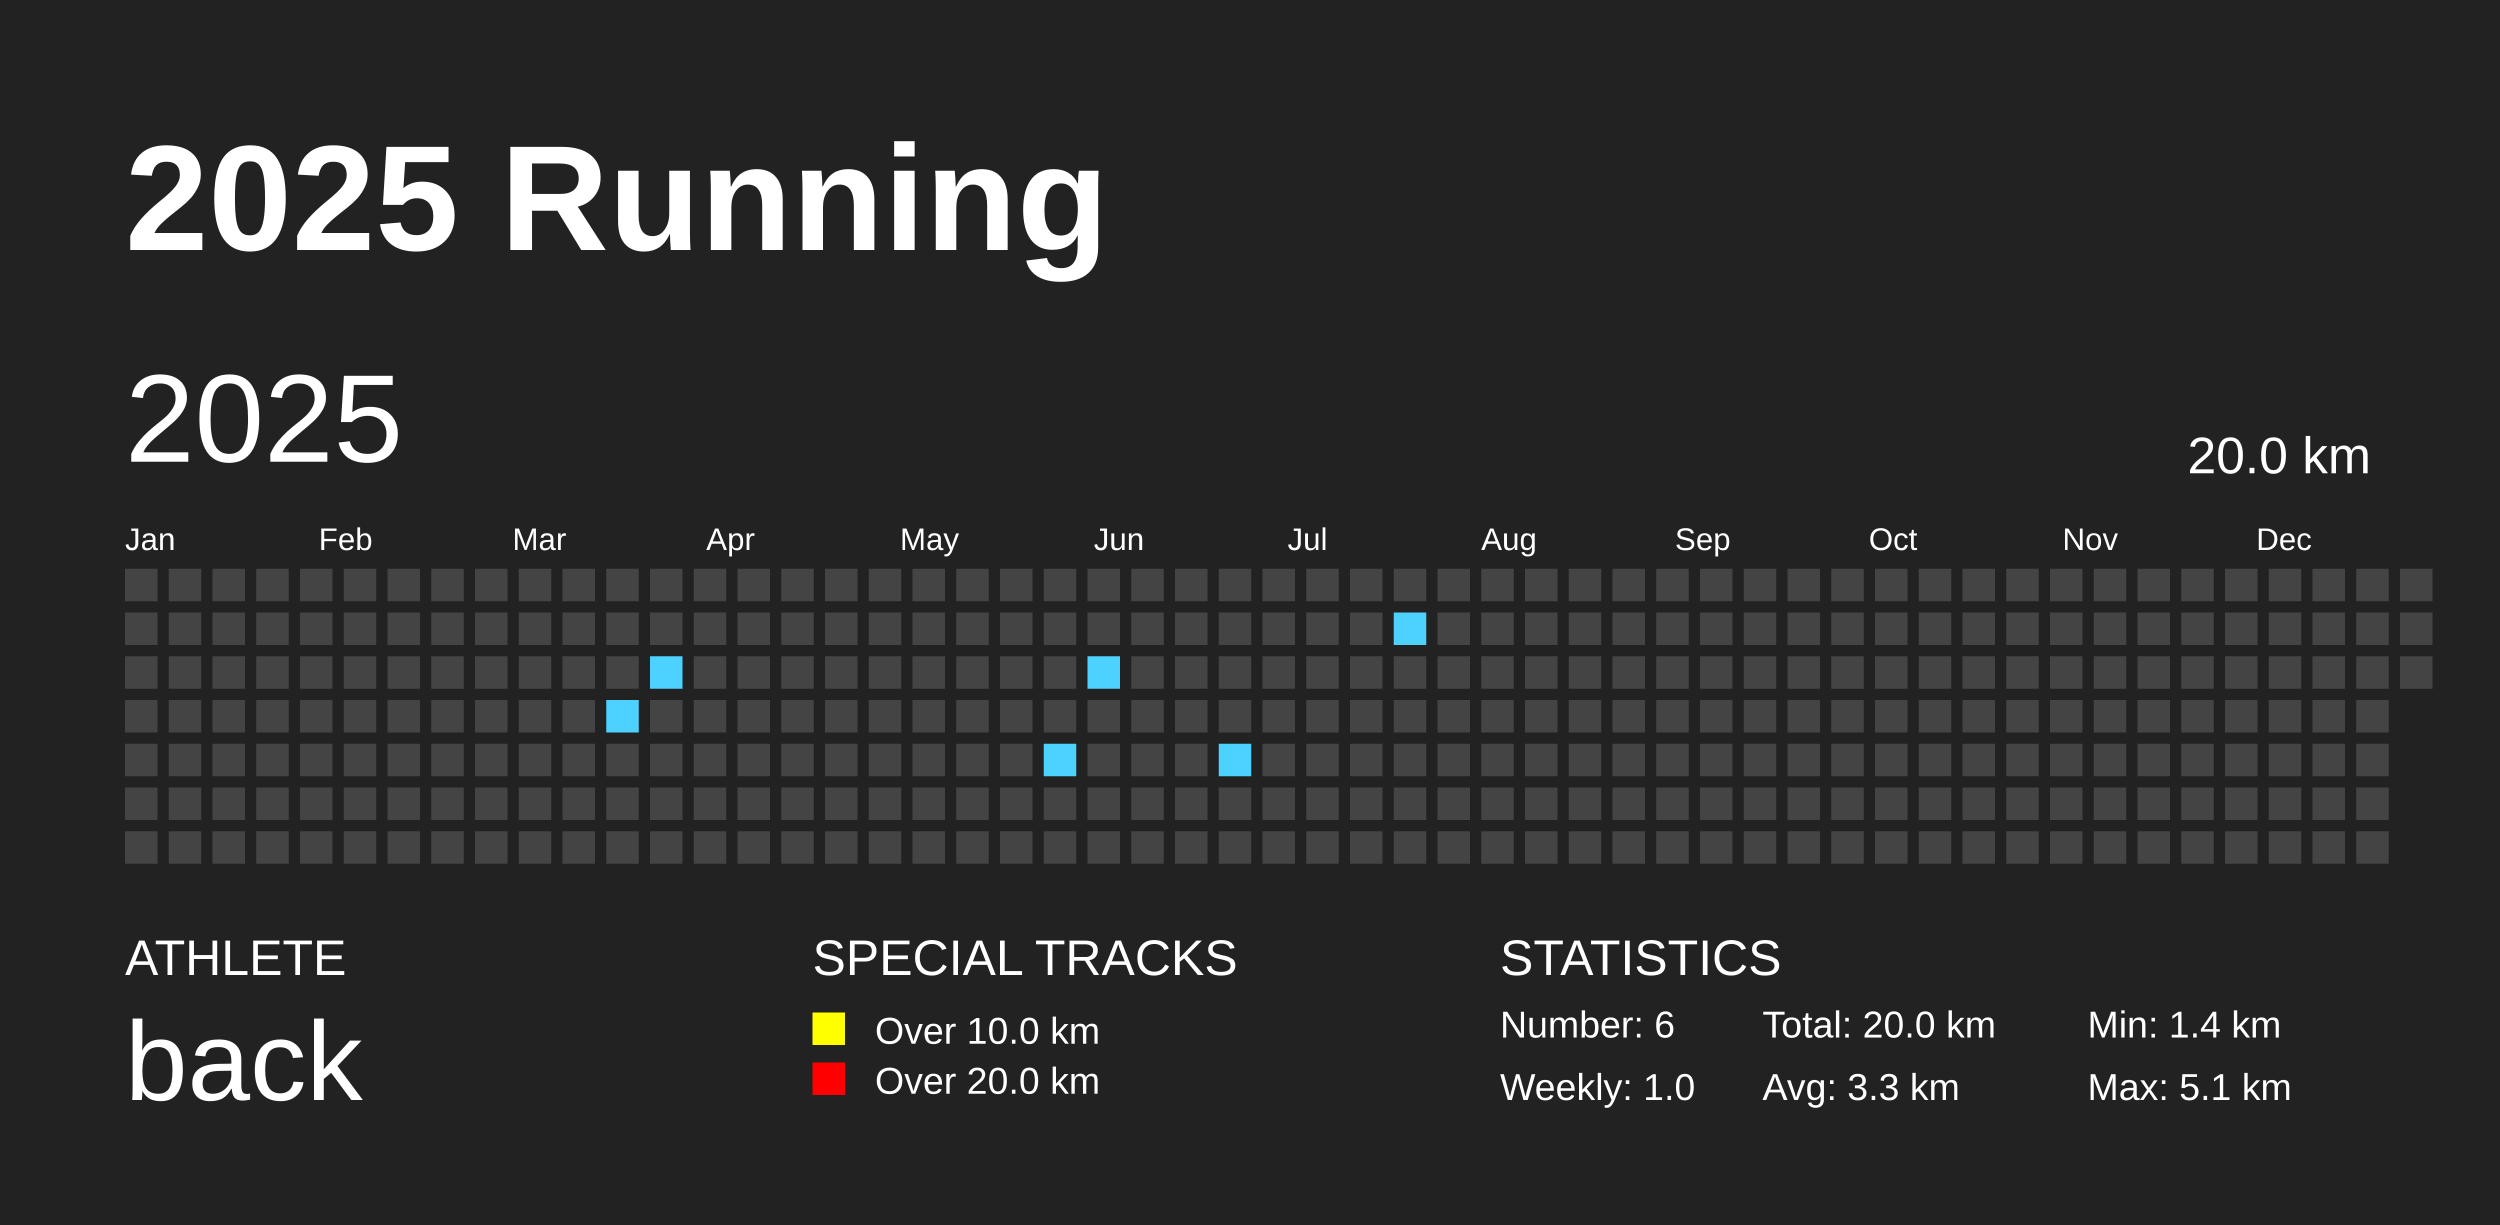
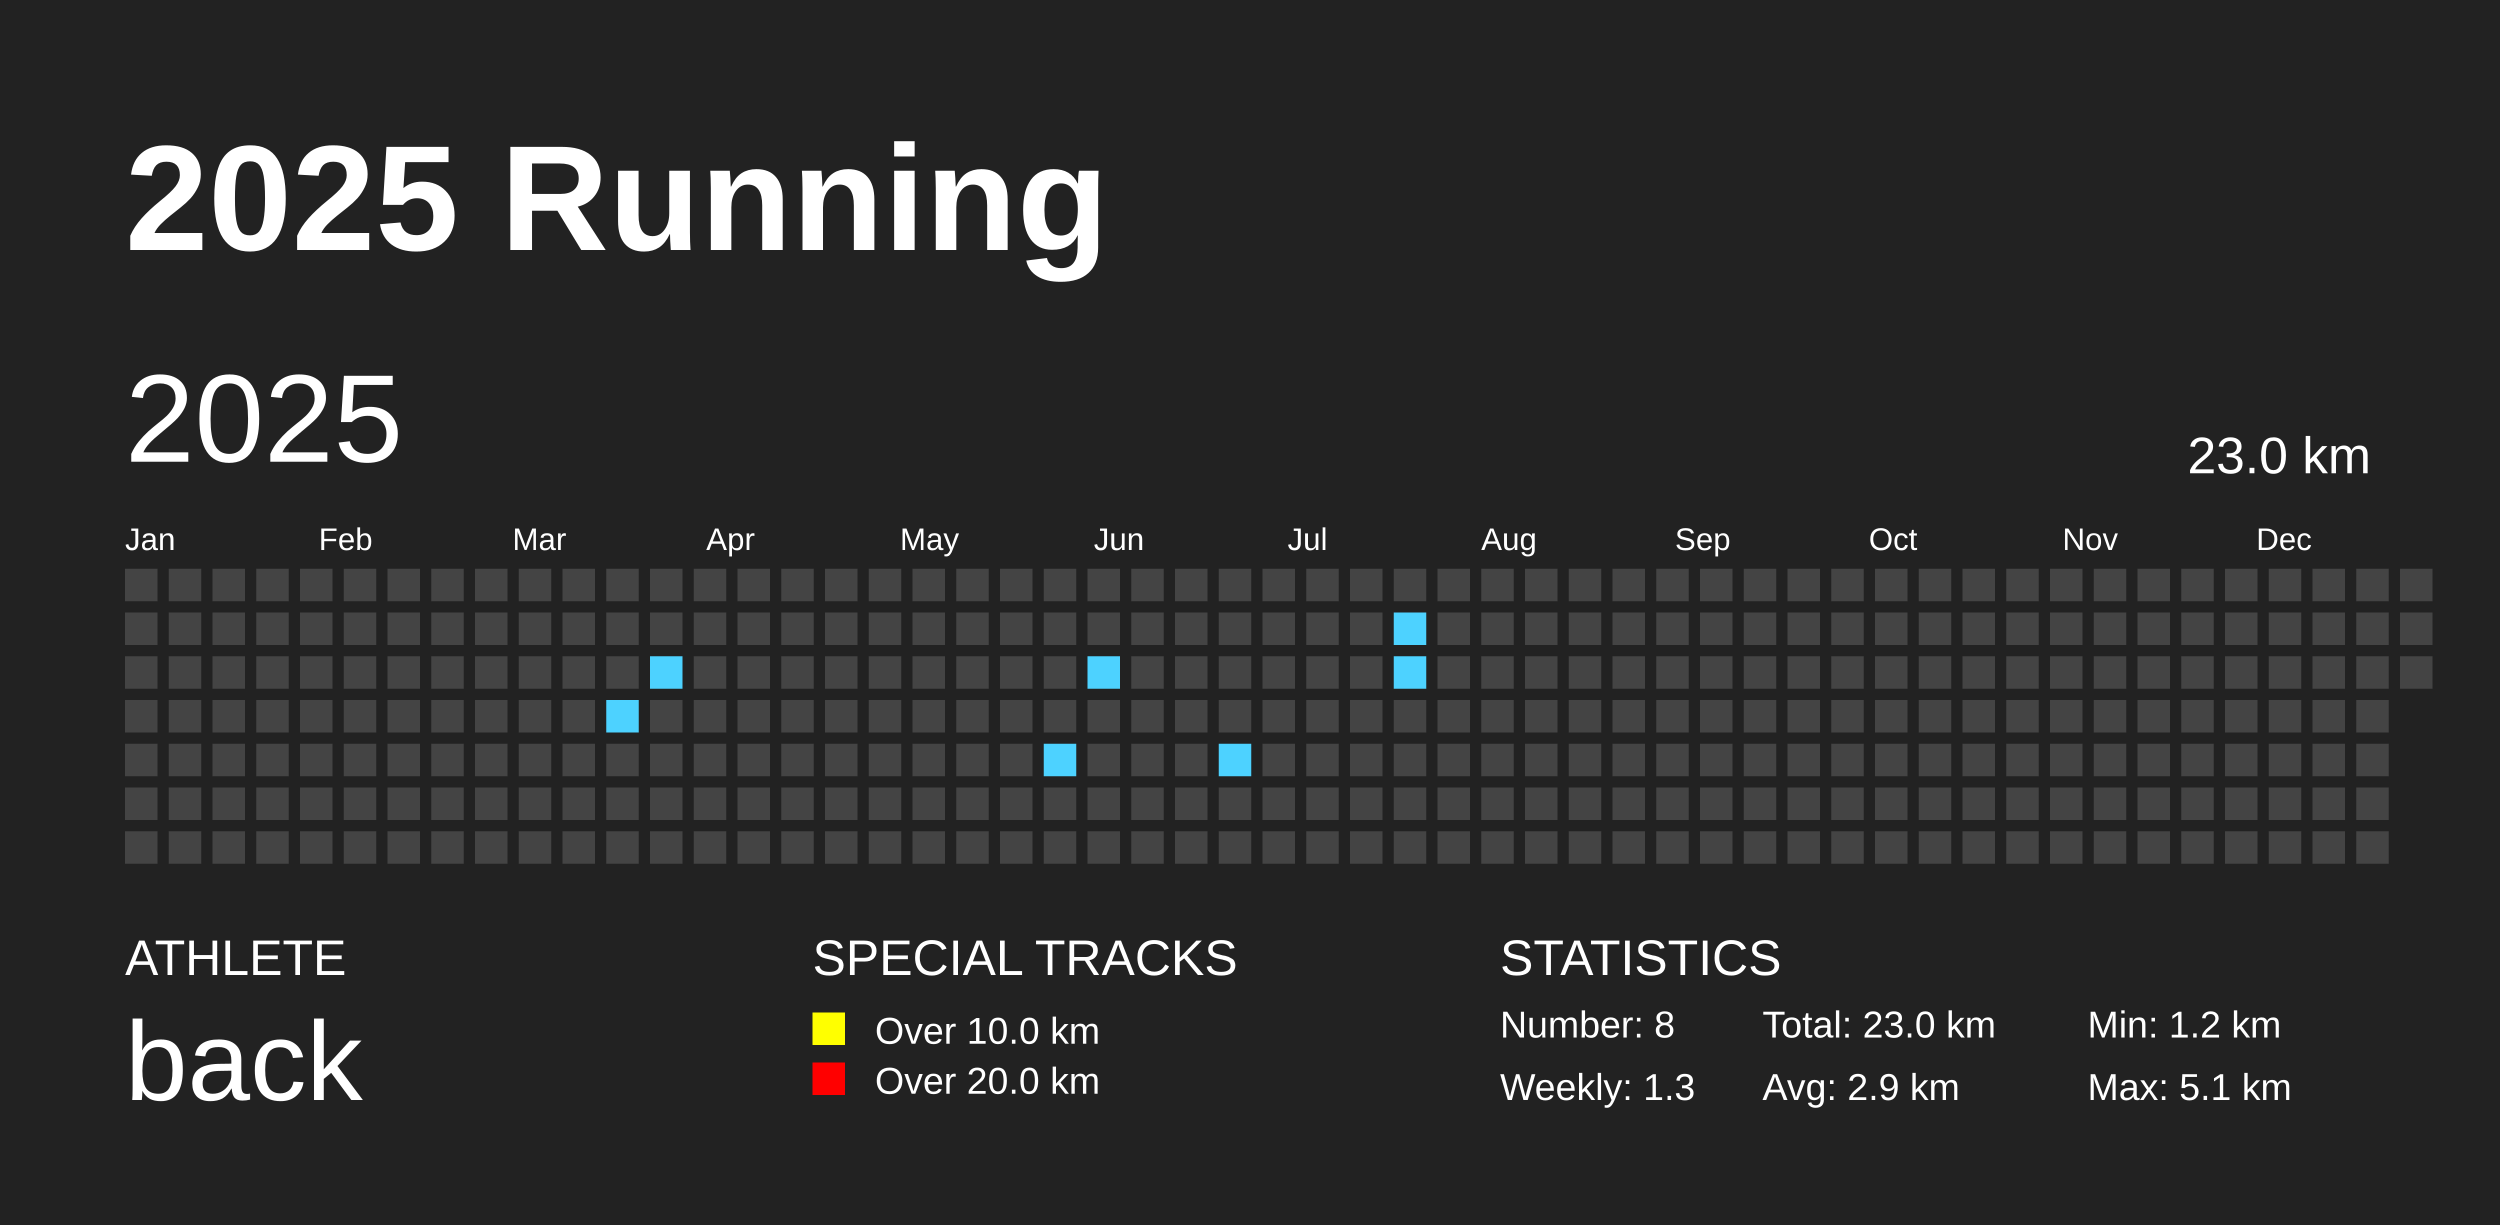
<svg xmlns="http://www.w3.org/2000/svg" baseProfile="full" height="98mm" version="1.1" viewBox="0,0,200,98" width="200mm">
  <defs />
  <rect fill="#222222" height="98" width="200" x="0" y="0" />
  <text fill="#FFFFFF" style="font-size:12px; font-family:Arial; font-weight:bold;" x="10" y="20">2025 Running</text>
  <text fill="#FFFFFF" style="font-size:4px; font-family:Arial" x="10" y="78">ATHLETE</text>
  <text fill="#FFFFFF" style="font-size:9px; font-family:Arial" x="10" y="88">back</text>
  <text fill="#FFFFFF" style="font-size:4px; font-family:Arial" x="65" y="78">SPECIAL TRACKS</text>
  <rect fill="yellow" height="2.6" width="2.6" x="65" y="81" />
  <text fill="#FFFFFF" style="font-size:3px; font-family:Arial" x="70" y="83.5">Over 10.0 km</text>
  <rect fill="red" height="2.6" width="2.6" x="65" y="85" />
  <text fill="#FFFFFF" style="font-size:3px; font-family:Arial" x="70" y="87.5">Over 20.0 km</text>
  <text fill="#FFFFFF" style="font-size:4px; font-family:Arial" x="120" y="78">STATISTICS</text>
-   <text fill="#FFFFFF" style="font-size:3px; font-family:Arial" x="120" y="83">Number: 6</text>
-   <text fill="#FFFFFF" style="font-size:3px; font-family:Arial" x="120" y="88">Weekly: 1.0</text>
-   <text fill="#FFFFFF" style="font-size:3px; font-family:Arial" x="141" y="83">Total: 20.0 km</text>
-   <text fill="#FFFFFF" style="font-size:3px; font-family:Arial" x="141" y="88">Avg: 3.3 km</text>
-   <text fill="#FFFFFF" style="font-size:3px; font-family:Arial" x="167" y="83">Min: 1.4 km</text>
+   <text fill="#FFFFFF" style="font-size:3px; font-family:Arial" x="120" y="83">Number: 8</text>
+   <text fill="#FFFFFF" style="font-size:3px; font-family:Arial" x="120" y="88">Weekly: 1.3</text>
+   <text fill="#FFFFFF" style="font-size:3px; font-family:Arial" x="141" y="83">Total: 23.0 km</text>
+   <text fill="#FFFFFF" style="font-size:3px; font-family:Arial" x="141" y="88">Avg: 2.9 km</text>
+   <text fill="#FFFFFF" style="font-size:3px; font-family:Arial" x="167" y="83">Min: 1.2 km</text>
  <text fill="#FFFFFF" style="font-size:3px; font-family:Arial" x="167" y="88">Max: 5.1 km</text>
  <text dominant-baseline="hanging" fill="#FFFFFF" style="font-size:10.0px; font-family:Arial;" x="10" y="30">2025</text>
-   <text dominant-baseline="hanging" fill="#FFFFFF" style="font-size:4.125px; font-family:Arial;" x="175" y="35">20.0 km</text>
+   <text dominant-baseline="hanging" fill="#FFFFFF" style="font-size:4.125px; font-family:Arial;" x="175" y="35">23.0 km</text>
  <text fill="#FFFFFF" style="font-size:2.5px; font-family:Arial" x="10.0" y="44">Jan</text>
  <text fill="#FFFFFF" style="font-size:2.5px; font-family:Arial" x="25.5" y="44">Feb</text>
  <text fill="#FFFFFF" style="font-size:2.5px; font-family:Arial" x="41.0" y="44">Mar</text>
  <text fill="#FFFFFF" style="font-size:2.5px; font-family:Arial" x="56.5" y="44">Apr</text>
  <text fill="#FFFFFF" style="font-size:2.5px; font-family:Arial" x="72.0" y="44">May</text>
  <text fill="#FFFFFF" style="font-size:2.5px; font-family:Arial" x="87.5" y="44">Jun</text>
  <text fill="#FFFFFF" style="font-size:2.5px; font-family:Arial" x="103.0" y="44">Jul</text>
  <text fill="#FFFFFF" style="font-size:2.5px; font-family:Arial" x="118.5" y="44">Aug</text>
  <text fill="#FFFFFF" style="font-size:2.5px; font-family:Arial" x="134.0" y="44">Sep</text>
  <text fill="#FFFFFF" style="font-size:2.5px; font-family:Arial" x="149.5" y="44">Oct</text>
  <text fill="#FFFFFF" style="font-size:2.5px; font-family:Arial" x="165.0" y="44">Nov</text>
  <text fill="#FFFFFF" style="font-size:2.5px; font-family:Arial" x="180.5" y="44">Dec</text>
  <rect fill="#444444" height="2.6" width="2.6" x="10.0" y="45.5" />
  <rect fill="#444444" height="2.6" width="2.6" x="10.0" y="49.0" />
  <rect fill="#444444" height="2.6" width="2.6" x="10.0" y="52.5" />
  <rect fill="#444444" height="2.6" width="2.6" x="10.0" y="56.0" />
  <rect fill="#444444" height="2.6" width="2.6" x="10.0" y="59.5" />
  <rect fill="#444444" height="2.6" width="2.6" x="10.0" y="63.0" />
  <rect fill="#444444" height="2.6" width="2.6" x="10.0" y="66.5" />
  <rect fill="#444444" height="2.6" width="2.6" x="13.5" y="45.5" />
  <rect fill="#444444" height="2.6" width="2.6" x="13.5" y="49.0" />
  <rect fill="#444444" height="2.6" width="2.6" x="13.5" y="52.5" />
  <rect fill="#444444" height="2.6" width="2.6" x="13.5" y="56.0" />
  <rect fill="#444444" height="2.6" width="2.6" x="13.5" y="59.5" />
  <rect fill="#444444" height="2.6" width="2.6" x="13.5" y="63.0" />
  <rect fill="#444444" height="2.6" width="2.6" x="13.5" y="66.5" />
  <rect fill="#444444" height="2.6" width="2.6" x="17.0" y="45.5" />
  <rect fill="#444444" height="2.6" width="2.6" x="17.0" y="49.0" />
  <rect fill="#444444" height="2.6" width="2.6" x="17.0" y="52.5" />
  <rect fill="#444444" height="2.6" width="2.6" x="17.0" y="56.0" />
  <rect fill="#444444" height="2.6" width="2.6" x="17.0" y="59.5" />
  <rect fill="#444444" height="2.6" width="2.6" x="17.0" y="63.0" />
  <rect fill="#444444" height="2.6" width="2.6" x="17.0" y="66.5" />
  <rect fill="#444444" height="2.6" width="2.6" x="20.5" y="45.5" />
  <rect fill="#444444" height="2.6" width="2.6" x="20.5" y="49.0" />
  <rect fill="#444444" height="2.6" width="2.6" x="20.5" y="52.5" />
  <rect fill="#444444" height="2.6" width="2.6" x="20.5" y="56.0" />
  <rect fill="#444444" height="2.6" width="2.6" x="20.5" y="59.5" />
  <rect fill="#444444" height="2.6" width="2.6" x="20.5" y="63.0" />
  <rect fill="#444444" height="2.6" width="2.6" x="20.5" y="66.5" />
  <rect fill="#444444" height="2.6" width="2.6" x="24.0" y="45.5" />
  <rect fill="#444444" height="2.6" width="2.6" x="24.0" y="49.0" />
  <rect fill="#444444" height="2.6" width="2.6" x="24.0" y="52.5" />
  <rect fill="#444444" height="2.6" width="2.6" x="24.0" y="56.0" />
  <rect fill="#444444" height="2.6" width="2.6" x="24.0" y="59.5" />
  <rect fill="#444444" height="2.6" width="2.6" x="24.0" y="63.0" />
  <rect fill="#444444" height="2.6" width="2.6" x="24.0" y="66.5" />
  <rect fill="#444444" height="2.6" width="2.6" x="27.5" y="45.5" />
  <rect fill="#444444" height="2.6" width="2.6" x="27.5" y="49.0" />
  <rect fill="#444444" height="2.6" width="2.6" x="27.5" y="52.5" />
  <rect fill="#444444" height="2.6" width="2.6" x="27.5" y="56.0" />
  <rect fill="#444444" height="2.6" width="2.6" x="27.5" y="59.5" />
  <rect fill="#444444" height="2.6" width="2.6" x="27.5" y="63.0" />
  <rect fill="#444444" height="2.6" width="2.6" x="27.5" y="66.5" />
  <rect fill="#444444" height="2.6" width="2.6" x="31.0" y="45.5" />
  <rect fill="#444444" height="2.6" width="2.6" x="31.0" y="49.0" />
  <rect fill="#444444" height="2.6" width="2.6" x="31.0" y="52.5" />
  <rect fill="#444444" height="2.6" width="2.6" x="31.0" y="56.0" />
  <rect fill="#444444" height="2.6" width="2.6" x="31.0" y="59.5" />
  <rect fill="#444444" height="2.6" width="2.6" x="31.0" y="63.0" />
  <rect fill="#444444" height="2.6" width="2.6" x="31.0" y="66.5" />
  <rect fill="#444444" height="2.6" width="2.6" x="34.5" y="45.5" />
  <rect fill="#444444" height="2.6" width="2.6" x="34.5" y="49.0" />
  <rect fill="#444444" height="2.6" width="2.6" x="34.5" y="52.5" />
  <rect fill="#444444" height="2.6" width="2.6" x="34.5" y="56.0" />
  <rect fill="#444444" height="2.6" width="2.6" x="34.5" y="59.5" />
  <rect fill="#444444" height="2.6" width="2.6" x="34.5" y="63.0" />
  <rect fill="#444444" height="2.6" width="2.6" x="34.5" y="66.5" />
  <rect fill="#444444" height="2.6" width="2.6" x="38.0" y="45.5" />
  <rect fill="#444444" height="2.6" width="2.6" x="38.0" y="49.0" />
  <rect fill="#444444" height="2.6" width="2.6" x="38.0" y="52.5" />
  <rect fill="#444444" height="2.6" width="2.6" x="38.0" y="56.0" />
  <rect fill="#444444" height="2.6" width="2.6" x="38.0" y="59.5" />
  <rect fill="#444444" height="2.6" width="2.6" x="38.0" y="63.0" />
  <rect fill="#444444" height="2.6" width="2.6" x="38.0" y="66.5" />
  <rect fill="#444444" height="2.6" width="2.6" x="41.5" y="45.5" />
  <rect fill="#444444" height="2.6" width="2.6" x="41.5" y="49.0" />
  <rect fill="#444444" height="2.6" width="2.6" x="41.5" y="52.5" />
  <rect fill="#444444" height="2.6" width="2.6" x="41.5" y="56.0" />
  <rect fill="#444444" height="2.6" width="2.6" x="41.5" y="59.5" />
  <rect fill="#444444" height="2.6" width="2.6" x="41.5" y="63.0" />
  <rect fill="#444444" height="2.6" width="2.6" x="41.5" y="66.5" />
  <rect fill="#444444" height="2.6" width="2.6" x="45.0" y="45.5" />
  <rect fill="#444444" height="2.6" width="2.6" x="45.0" y="49.0" />
  <rect fill="#444444" height="2.6" width="2.6" x="45.0" y="52.5" />
  <rect fill="#444444" height="2.6" width="2.6" x="45.0" y="56.0" />
  <rect fill="#444444" height="2.6" width="2.6" x="45.0" y="59.5" />
  <rect fill="#444444" height="2.6" width="2.6" x="45.0" y="63.0" />
  <rect fill="#444444" height="2.6" width="2.6" x="45.0" y="66.5" />
  <rect fill="#444444" height="2.6" width="2.6" x="48.5" y="45.5" />
  <rect fill="#444444" height="2.6" width="2.6" x="48.5" y="49.0" />
  <rect fill="#444444" height="2.6" width="2.6" x="48.5" y="52.5" />
  <rect fill="#4dd2ff" height="2.6" width="2.6" x="48.5" y="56.0" />
  <rect fill="#444444" height="2.6" width="2.6" x="48.5" y="59.5" />
  <rect fill="#444444" height="2.6" width="2.6" x="48.5" y="63.0" />
  <rect fill="#444444" height="2.6" width="2.6" x="48.5" y="66.5" />
  <rect fill="#444444" height="2.6" width="2.6" x="52.0" y="45.5" />
  <rect fill="#444444" height="2.6" width="2.6" x="52.0" y="49.0" />
  <rect fill="#4dd2ff" height="2.6" width="2.6" x="52.0" y="52.5" />
  <rect fill="#444444" height="2.6" width="2.6" x="52.0" y="56.0" />
  <rect fill="#444444" height="2.6" width="2.6" x="52.0" y="59.5" />
  <rect fill="#444444" height="2.6" width="2.6" x="52.0" y="63.0" />
  <rect fill="#444444" height="2.6" width="2.6" x="52.0" y="66.5" />
  <rect fill="#444444" height="2.6" width="2.6" x="55.5" y="45.5" />
  <rect fill="#444444" height="2.6" width="2.6" x="55.5" y="49.0" />
  <rect fill="#444444" height="2.6" width="2.6" x="55.5" y="52.5" />
  <rect fill="#444444" height="2.6" width="2.6" x="55.5" y="56.0" />
  <rect fill="#444444" height="2.6" width="2.6" x="55.5" y="59.5" />
  <rect fill="#444444" height="2.6" width="2.6" x="55.5" y="63.0" />
  <rect fill="#444444" height="2.6" width="2.6" x="55.5" y="66.5" />
  <rect fill="#444444" height="2.6" width="2.6" x="59.0" y="45.5" />
  <rect fill="#444444" height="2.6" width="2.6" x="59.0" y="49.0" />
  <rect fill="#444444" height="2.6" width="2.6" x="59.0" y="52.5" />
  <rect fill="#444444" height="2.6" width="2.6" x="59.0" y="56.0" />
  <rect fill="#444444" height="2.6" width="2.6" x="59.0" y="59.5" />
  <rect fill="#444444" height="2.6" width="2.6" x="59.0" y="63.0" />
  <rect fill="#444444" height="2.6" width="2.6" x="59.0" y="66.5" />
  <rect fill="#444444" height="2.6" width="2.6" x="62.5" y="45.5" />
  <rect fill="#444444" height="2.6" width="2.6" x="62.5" y="49.0" />
  <rect fill="#444444" height="2.6" width="2.6" x="62.5" y="52.5" />
  <rect fill="#444444" height="2.6" width="2.6" x="62.5" y="56.0" />
  <rect fill="#444444" height="2.6" width="2.6" x="62.5" y="59.5" />
  <rect fill="#444444" height="2.6" width="2.6" x="62.5" y="63.0" />
  <rect fill="#444444" height="2.6" width="2.6" x="62.5" y="66.5" />
  <rect fill="#444444" height="2.6" width="2.6" x="66.0" y="45.5" />
  <rect fill="#444444" height="2.6" width="2.6" x="66.0" y="49.0" />
  <rect fill="#444444" height="2.6" width="2.6" x="66.0" y="52.5" />
  <rect fill="#444444" height="2.6" width="2.6" x="66.0" y="56.0" />
  <rect fill="#444444" height="2.6" width="2.6" x="66.0" y="59.5" />
  <rect fill="#444444" height="2.6" width="2.6" x="66.0" y="63.0" />
  <rect fill="#444444" height="2.6" width="2.6" x="66.0" y="66.5" />
  <rect fill="#444444" height="2.6" width="2.6" x="69.5" y="45.5" />
  <rect fill="#444444" height="2.6" width="2.6" x="69.5" y="49.0" />
  <rect fill="#444444" height="2.6" width="2.6" x="69.5" y="52.5" />
  <rect fill="#444444" height="2.6" width="2.6" x="69.5" y="56.0" />
  <rect fill="#444444" height="2.6" width="2.6" x="69.5" y="59.5" />
  <rect fill="#444444" height="2.6" width="2.6" x="69.5" y="63.0" />
  <rect fill="#444444" height="2.6" width="2.6" x="69.5" y="66.5" />
  <rect fill="#444444" height="2.6" width="2.6" x="73.0" y="45.5" />
  <rect fill="#444444" height="2.6" width="2.6" x="73.0" y="49.0" />
  <rect fill="#444444" height="2.6" width="2.6" x="73.0" y="52.5" />
  <rect fill="#444444" height="2.6" width="2.6" x="73.0" y="56.0" />
  <rect fill="#444444" height="2.6" width="2.6" x="73.0" y="59.5" />
  <rect fill="#444444" height="2.6" width="2.6" x="73.0" y="63.0" />
  <rect fill="#444444" height="2.6" width="2.6" x="73.0" y="66.5" />
  <rect fill="#444444" height="2.6" width="2.6" x="76.5" y="45.5" />
  <rect fill="#444444" height="2.6" width="2.6" x="76.5" y="49.0" />
  <rect fill="#444444" height="2.6" width="2.6" x="76.5" y="52.5" />
  <rect fill="#444444" height="2.6" width="2.6" x="76.5" y="56.0" />
  <rect fill="#444444" height="2.6" width="2.6" x="76.5" y="59.5" />
  <rect fill="#444444" height="2.6" width="2.6" x="76.5" y="63.0" />
  <rect fill="#444444" height="2.6" width="2.6" x="76.5" y="66.5" />
  <rect fill="#444444" height="2.6" width="2.6" x="80.0" y="45.5" />
  <rect fill="#444444" height="2.6" width="2.6" x="80.0" y="49.0" />
  <rect fill="#444444" height="2.6" width="2.6" x="80.0" y="52.5" />
  <rect fill="#444444" height="2.6" width="2.6" x="80.0" y="56.0" />
  <rect fill="#444444" height="2.6" width="2.6" x="80.0" y="59.5" />
  <rect fill="#444444" height="2.6" width="2.6" x="80.0" y="63.0" />
  <rect fill="#444444" height="2.6" width="2.6" x="80.0" y="66.5" />
  <rect fill="#444444" height="2.6" width="2.6" x="83.5" y="45.5" />
  <rect fill="#444444" height="2.6" width="2.6" x="83.5" y="49.0" />
  <rect fill="#444444" height="2.6" width="2.6" x="83.5" y="52.5" />
  <rect fill="#444444" height="2.6" width="2.6" x="83.5" y="56.0" />
  <rect fill="#4dd2ff" height="2.6" width="2.6" x="83.5" y="59.5" />
  <rect fill="#444444" height="2.6" width="2.6" x="83.5" y="63.0" />
  <rect fill="#444444" height="2.6" width="2.6" x="83.5" y="66.5" />
  <rect fill="#444444" height="2.6" width="2.6" x="87.0" y="45.5" />
  <rect fill="#444444" height="2.6" width="2.6" x="87.0" y="49.0" />
  <rect fill="#4dd2ff" height="2.6" width="2.6" x="87.0" y="52.5" />
  <rect fill="#444444" height="2.6" width="2.6" x="87.0" y="56.0" />
  <rect fill="#444444" height="2.6" width="2.6" x="87.0" y="59.5" />
  <rect fill="#444444" height="2.6" width="2.6" x="87.0" y="63.0" />
  <rect fill="#444444" height="2.6" width="2.6" x="87.0" y="66.5" />
  <rect fill="#444444" height="2.6" width="2.6" x="90.5" y="45.5" />
  <rect fill="#444444" height="2.6" width="2.6" x="90.5" y="49.0" />
  <rect fill="#444444" height="2.6" width="2.6" x="90.5" y="52.5" />
  <rect fill="#444444" height="2.6" width="2.6" x="90.5" y="56.0" />
  <rect fill="#444444" height="2.6" width="2.6" x="90.5" y="59.5" />
  <rect fill="#444444" height="2.6" width="2.6" x="90.5" y="63.0" />
  <rect fill="#444444" height="2.6" width="2.6" x="90.5" y="66.5" />
  <rect fill="#444444" height="2.6" width="2.6" x="94.0" y="45.5" />
  <rect fill="#444444" height="2.6" width="2.6" x="94.0" y="49.0" />
  <rect fill="#444444" height="2.6" width="2.6" x="94.0" y="52.5" />
  <rect fill="#444444" height="2.6" width="2.6" x="94.0" y="56.0" />
  <rect fill="#444444" height="2.6" width="2.6" x="94.0" y="59.5" />
  <rect fill="#444444" height="2.6" width="2.6" x="94.0" y="63.0" />
  <rect fill="#444444" height="2.6" width="2.6" x="94.0" y="66.5" />
  <rect fill="#444444" height="2.6" width="2.6" x="97.5" y="45.5" />
  <rect fill="#444444" height="2.6" width="2.6" x="97.5" y="49.0" />
  <rect fill="#444444" height="2.6" width="2.6" x="97.5" y="52.5" />
  <rect fill="#444444" height="2.6" width="2.6" x="97.5" y="56.0" />
  <rect fill="#4dd2ff" height="2.6" width="2.6" x="97.5" y="59.5" />
  <rect fill="#444444" height="2.6" width="2.6" x="97.5" y="63.0" />
  <rect fill="#444444" height="2.6" width="2.6" x="97.5" y="66.5" />
  <rect fill="#444444" height="2.6" width="2.6" x="101.0" y="45.5" />
  <rect fill="#444444" height="2.6" width="2.6" x="101.0" y="49.0" />
  <rect fill="#444444" height="2.6" width="2.6" x="101.0" y="52.5" />
  <rect fill="#444444" height="2.6" width="2.6" x="101.0" y="56.0" />
  <rect fill="#444444" height="2.6" width="2.6" x="101.0" y="59.5" />
  <rect fill="#444444" height="2.6" width="2.6" x="101.0" y="63.0" />
  <rect fill="#444444" height="2.6" width="2.6" x="101.0" y="66.5" />
  <rect fill="#444444" height="2.6" width="2.6" x="104.5" y="45.5" />
  <rect fill="#444444" height="2.6" width="2.6" x="104.5" y="49.0" />
  <rect fill="#444444" height="2.6" width="2.6" x="104.5" y="52.5" />
  <rect fill="#444444" height="2.6" width="2.6" x="104.5" y="56.0" />
  <rect fill="#444444" height="2.6" width="2.6" x="104.5" y="59.5" />
  <rect fill="#444444" height="2.6" width="2.6" x="104.5" y="63.0" />
  <rect fill="#444444" height="2.6" width="2.6" x="104.5" y="66.5" />
  <rect fill="#444444" height="2.6" width="2.6" x="108.0" y="45.5" />
  <rect fill="#444444" height="2.6" width="2.6" x="108.0" y="49.0" />
  <rect fill="#444444" height="2.6" width="2.6" x="108.0" y="52.5" />
  <rect fill="#444444" height="2.6" width="2.6" x="108.0" y="56.0" />
  <rect fill="#444444" height="2.6" width="2.6" x="108.0" y="59.5" />
  <rect fill="#444444" height="2.6" width="2.6" x="108.0" y="63.0" />
  <rect fill="#444444" height="2.6" width="2.6" x="108.0" y="66.5" />
  <rect fill="#444444" height="2.6" width="2.6" x="111.5" y="45.5" />
  <rect fill="#4dd2ff" height="2.6" width="2.6" x="111.5" y="49.0" />
-   <rect fill="#444444" height="2.6" width="2.6" x="111.5" y="52.5" />
+   <rect fill="#4dd2ff" height="2.6" width="2.6" x="111.5" y="52.5" />
  <rect fill="#444444" height="2.6" width="2.6" x="111.5" y="56.0" />
  <rect fill="#444444" height="2.6" width="2.6" x="111.5" y="59.5" />
  <rect fill="#444444" height="2.6" width="2.6" x="111.5" y="63.0" />
  <rect fill="#444444" height="2.6" width="2.6" x="111.5" y="66.5" />
  <rect fill="#444444" height="2.6" width="2.6" x="115.0" y="45.5" />
  <rect fill="#444444" height="2.6" width="2.6" x="115.0" y="49.0" />
  <rect fill="#444444" height="2.6" width="2.6" x="115.0" y="52.5" />
  <rect fill="#444444" height="2.6" width="2.6" x="115.0" y="56.0" />
  <rect fill="#444444" height="2.6" width="2.6" x="115.0" y="59.5" />
  <rect fill="#444444" height="2.6" width="2.6" x="115.0" y="63.0" />
  <rect fill="#444444" height="2.6" width="2.6" x="115.0" y="66.5" />
  <rect fill="#444444" height="2.6" width="2.6" x="118.5" y="45.5" />
  <rect fill="#444444" height="2.6" width="2.6" x="118.5" y="49.0" />
  <rect fill="#444444" height="2.6" width="2.6" x="118.5" y="52.5" />
  <rect fill="#444444" height="2.6" width="2.6" x="118.5" y="56.0" />
  <rect fill="#444444" height="2.6" width="2.6" x="118.5" y="59.5" />
  <rect fill="#444444" height="2.6" width="2.6" x="118.5" y="63.0" />
  <rect fill="#444444" height="2.6" width="2.6" x="118.5" y="66.5" />
  <rect fill="#444444" height="2.6" width="2.6" x="122.0" y="45.5" />
  <rect fill="#444444" height="2.6" width="2.6" x="122.0" y="49.0" />
  <rect fill="#444444" height="2.6" width="2.6" x="122.0" y="52.5" />
  <rect fill="#444444" height="2.6" width="2.6" x="122.0" y="56.0" />
  <rect fill="#444444" height="2.6" width="2.6" x="122.0" y="59.5" />
  <rect fill="#444444" height="2.6" width="2.6" x="122.0" y="63.0" />
  <rect fill="#444444" height="2.6" width="2.6" x="122.0" y="66.5" />
  <rect fill="#444444" height="2.6" width="2.6" x="125.5" y="45.5" />
  <rect fill="#444444" height="2.6" width="2.6" x="125.5" y="49.0" />
  <rect fill="#444444" height="2.6" width="2.6" x="125.5" y="52.5" />
  <rect fill="#444444" height="2.6" width="2.6" x="125.5" y="56.0" />
  <rect fill="#444444" height="2.6" width="2.6" x="125.5" y="59.5" />
  <rect fill="#444444" height="2.6" width="2.6" x="125.5" y="63.0" />
  <rect fill="#444444" height="2.6" width="2.6" x="125.5" y="66.5" />
  <rect fill="#444444" height="2.6" width="2.6" x="129.0" y="45.5" />
  <rect fill="#444444" height="2.6" width="2.6" x="129.0" y="49.0" />
  <rect fill="#444444" height="2.6" width="2.6" x="129.0" y="52.5" />
  <rect fill="#444444" height="2.6" width="2.6" x="129.0" y="56.0" />
  <rect fill="#444444" height="2.6" width="2.6" x="129.0" y="59.5" />
  <rect fill="#444444" height="2.6" width="2.6" x="129.0" y="63.0" />
  <rect fill="#444444" height="2.6" width="2.6" x="129.0" y="66.5" />
  <rect fill="#444444" height="2.6" width="2.6" x="132.5" y="45.5" />
  <rect fill="#444444" height="2.6" width="2.6" x="132.5" y="49.0" />
  <rect fill="#444444" height="2.6" width="2.6" x="132.5" y="52.5" />
  <rect fill="#444444" height="2.6" width="2.6" x="132.5" y="56.0" />
  <rect fill="#444444" height="2.6" width="2.6" x="132.5" y="59.5" />
  <rect fill="#444444" height="2.6" width="2.6" x="132.5" y="63.0" />
  <rect fill="#444444" height="2.6" width="2.6" x="132.5" y="66.5" />
  <rect fill="#444444" height="2.6" width="2.6" x="136.0" y="45.5" />
  <rect fill="#444444" height="2.6" width="2.6" x="136.0" y="49.0" />
  <rect fill="#444444" height="2.6" width="2.6" x="136.0" y="52.5" />
  <rect fill="#444444" height="2.6" width="2.6" x="136.0" y="56.0" />
  <rect fill="#444444" height="2.6" width="2.6" x="136.0" y="59.5" />
  <rect fill="#444444" height="2.6" width="2.6" x="136.0" y="63.0" />
  <rect fill="#444444" height="2.6" width="2.6" x="136.0" y="66.5" />
  <rect fill="#444444" height="2.6" width="2.6" x="139.5" y="45.5" />
  <rect fill="#444444" height="2.6" width="2.6" x="139.5" y="49.0" />
  <rect fill="#444444" height="2.6" width="2.6" x="139.5" y="52.5" />
  <rect fill="#444444" height="2.6" width="2.6" x="139.5" y="56.0" />
  <rect fill="#444444" height="2.6" width="2.6" x="139.5" y="59.5" />
  <rect fill="#444444" height="2.6" width="2.6" x="139.5" y="63.0" />
  <rect fill="#444444" height="2.6" width="2.6" x="139.5" y="66.5" />
  <rect fill="#444444" height="2.6" width="2.6" x="143.0" y="45.5" />
  <rect fill="#444444" height="2.6" width="2.6" x="143.0" y="49.0" />
  <rect fill="#444444" height="2.6" width="2.6" x="143.0" y="52.5" />
  <rect fill="#444444" height="2.6" width="2.6" x="143.0" y="56.0" />
  <rect fill="#444444" height="2.6" width="2.6" x="143.0" y="59.5" />
  <rect fill="#444444" height="2.6" width="2.6" x="143.0" y="63.0" />
  <rect fill="#444444" height="2.6" width="2.6" x="143.0" y="66.5" />
  <rect fill="#444444" height="2.6" width="2.6" x="146.5" y="45.5" />
  <rect fill="#444444" height="2.6" width="2.6" x="146.5" y="49.0" />
  <rect fill="#444444" height="2.6" width="2.6" x="146.5" y="52.5" />
  <rect fill="#444444" height="2.6" width="2.6" x="146.5" y="56.0" />
  <rect fill="#444444" height="2.6" width="2.6" x="146.5" y="59.5" />
  <rect fill="#444444" height="2.6" width="2.6" x="146.5" y="63.0" />
  <rect fill="#444444" height="2.6" width="2.6" x="146.5" y="66.5" />
  <rect fill="#444444" height="2.6" width="2.6" x="150.0" y="45.5" />
  <rect fill="#444444" height="2.6" width="2.6" x="150.0" y="49.0" />
  <rect fill="#444444" height="2.6" width="2.6" x="150.0" y="52.5" />
  <rect fill="#444444" height="2.6" width="2.6" x="150.0" y="56.0" />
  <rect fill="#444444" height="2.6" width="2.6" x="150.0" y="59.5" />
  <rect fill="#444444" height="2.6" width="2.6" x="150.0" y="63.0" />
  <rect fill="#444444" height="2.6" width="2.6" x="150.0" y="66.5" />
  <rect fill="#444444" height="2.6" width="2.6" x="153.5" y="45.5" />
  <rect fill="#444444" height="2.6" width="2.6" x="153.5" y="49.0" />
  <rect fill="#444444" height="2.6" width="2.6" x="153.5" y="52.5" />
  <rect fill="#444444" height="2.6" width="2.6" x="153.5" y="56.0" />
  <rect fill="#444444" height="2.6" width="2.6" x="153.5" y="59.5" />
  <rect fill="#444444" height="2.6" width="2.6" x="153.5" y="63.0" />
  <rect fill="#444444" height="2.6" width="2.6" x="153.5" y="66.5" />
  <rect fill="#444444" height="2.6" width="2.6" x="157.0" y="45.5" />
  <rect fill="#444444" height="2.6" width="2.6" x="157.0" y="49.0" />
  <rect fill="#444444" height="2.6" width="2.6" x="157.0" y="52.5" />
  <rect fill="#444444" height="2.6" width="2.6" x="157.0" y="56.0" />
  <rect fill="#444444" height="2.6" width="2.6" x="157.0" y="59.5" />
  <rect fill="#444444" height="2.6" width="2.6" x="157.0" y="63.0" />
  <rect fill="#444444" height="2.6" width="2.6" x="157.0" y="66.5" />
  <rect fill="#444444" height="2.6" width="2.6" x="160.5" y="45.5" />
  <rect fill="#444444" height="2.6" width="2.6" x="160.5" y="49.0" />
  <rect fill="#444444" height="2.6" width="2.6" x="160.5" y="52.5" />
  <rect fill="#444444" height="2.6" width="2.6" x="160.5" y="56.0" />
  <rect fill="#444444" height="2.6" width="2.6" x="160.5" y="59.5" />
  <rect fill="#444444" height="2.6" width="2.6" x="160.5" y="63.0" />
  <rect fill="#444444" height="2.6" width="2.6" x="160.5" y="66.5" />
  <rect fill="#444444" height="2.6" width="2.6" x="164.0" y="45.5" />
  <rect fill="#444444" height="2.6" width="2.6" x="164.0" y="49.0" />
  <rect fill="#444444" height="2.6" width="2.6" x="164.0" y="52.5" />
  <rect fill="#444444" height="2.6" width="2.6" x="164.0" y="56.0" />
  <rect fill="#444444" height="2.6" width="2.6" x="164.0" y="59.5" />
  <rect fill="#444444" height="2.6" width="2.6" x="164.0" y="63.0" />
  <rect fill="#444444" height="2.6" width="2.6" x="164.0" y="66.5" />
  <rect fill="#444444" height="2.6" width="2.6" x="167.5" y="45.5" />
  <rect fill="#444444" height="2.6" width="2.6" x="167.5" y="49.0" />
  <rect fill="#444444" height="2.6" width="2.6" x="167.5" y="52.5" />
  <rect fill="#444444" height="2.6" width="2.6" x="167.5" y="56.0" />
  <rect fill="#444444" height="2.6" width="2.6" x="167.5" y="59.5" />
  <rect fill="#444444" height="2.6" width="2.6" x="167.5" y="63.0" />
  <rect fill="#444444" height="2.6" width="2.6" x="167.5" y="66.5" />
  <rect fill="#444444" height="2.6" width="2.6" x="171.0" y="45.5" />
  <rect fill="#444444" height="2.6" width="2.6" x="171.0" y="49.0" />
  <rect fill="#444444" height="2.6" width="2.6" x="171.0" y="52.5" />
  <rect fill="#444444" height="2.6" width="2.6" x="171.0" y="56.0" />
  <rect fill="#444444" height="2.6" width="2.6" x="171.0" y="59.5" />
  <rect fill="#444444" height="2.6" width="2.6" x="171.0" y="63.0" />
  <rect fill="#444444" height="2.6" width="2.6" x="171.0" y="66.5" />
  <rect fill="#444444" height="2.6" width="2.6" x="174.5" y="45.5" />
  <rect fill="#444444" height="2.6" width="2.6" x="174.5" y="49.0" />
  <rect fill="#444444" height="2.6" width="2.6" x="174.5" y="52.5" />
  <rect fill="#444444" height="2.6" width="2.6" x="174.5" y="56.0" />
  <rect fill="#444444" height="2.6" width="2.6" x="174.5" y="59.5" />
  <rect fill="#444444" height="2.6" width="2.6" x="174.5" y="63.0" />
  <rect fill="#444444" height="2.6" width="2.6" x="174.5" y="66.5" />
  <rect fill="#444444" height="2.6" width="2.6" x="178.0" y="45.5" />
  <rect fill="#444444" height="2.6" width="2.6" x="178.0" y="49.0" />
  <rect fill="#444444" height="2.6" width="2.6" x="178.0" y="52.5" />
  <rect fill="#444444" height="2.6" width="2.6" x="178.0" y="56.0" />
  <rect fill="#444444" height="2.6" width="2.6" x="178.0" y="59.5" />
  <rect fill="#444444" height="2.6" width="2.6" x="178.0" y="63.0" />
  <rect fill="#444444" height="2.6" width="2.6" x="178.0" y="66.5" />
  <rect fill="#444444" height="2.6" width="2.6" x="181.5" y="45.5" />
  <rect fill="#444444" height="2.6" width="2.6" x="181.5" y="49.0" />
  <rect fill="#444444" height="2.6" width="2.6" x="181.5" y="52.5" />
  <rect fill="#444444" height="2.6" width="2.6" x="181.5" y="56.0" />
  <rect fill="#444444" height="2.6" width="2.6" x="181.5" y="59.5" />
  <rect fill="#444444" height="2.6" width="2.6" x="181.5" y="63.0" />
  <rect fill="#444444" height="2.6" width="2.6" x="181.5" y="66.5" />
  <rect fill="#444444" height="2.6" width="2.6" x="185.0" y="45.5" />
  <rect fill="#444444" height="2.6" width="2.6" x="185.0" y="49.0" />
  <rect fill="#444444" height="2.6" width="2.6" x="185.0" y="52.5" />
  <rect fill="#444444" height="2.6" width="2.6" x="185.0" y="56.0" />
  <rect fill="#444444" height="2.6" width="2.6" x="185.0" y="59.5" />
  <rect fill="#444444" height="2.6" width="2.6" x="185.0" y="63.0" />
  <rect fill="#444444" height="2.6" width="2.6" x="185.0" y="66.5" />
  <rect fill="#444444" height="2.6" width="2.6" x="188.5" y="45.5" />
  <rect fill="#444444" height="2.6" width="2.6" x="188.5" y="49.0" />
  <rect fill="#444444" height="2.6" width="2.6" x="188.5" y="52.5" />
  <rect fill="#444444" height="2.6" width="2.6" x="188.5" y="56.0" />
  <rect fill="#444444" height="2.6" width="2.6" x="188.5" y="59.5" />
  <rect fill="#444444" height="2.6" width="2.6" x="188.5" y="63.0" />
  <rect fill="#444444" height="2.6" width="2.6" x="188.5" y="66.5" />
  <rect fill="#444444" height="2.6" width="2.6" x="192.0" y="45.5" />
  <rect fill="#444444" height="2.6" width="2.6" x="192.0" y="49.0" />
  <rect fill="#444444" height="2.6" width="2.6" x="192.0" y="52.5" />
</svg>
